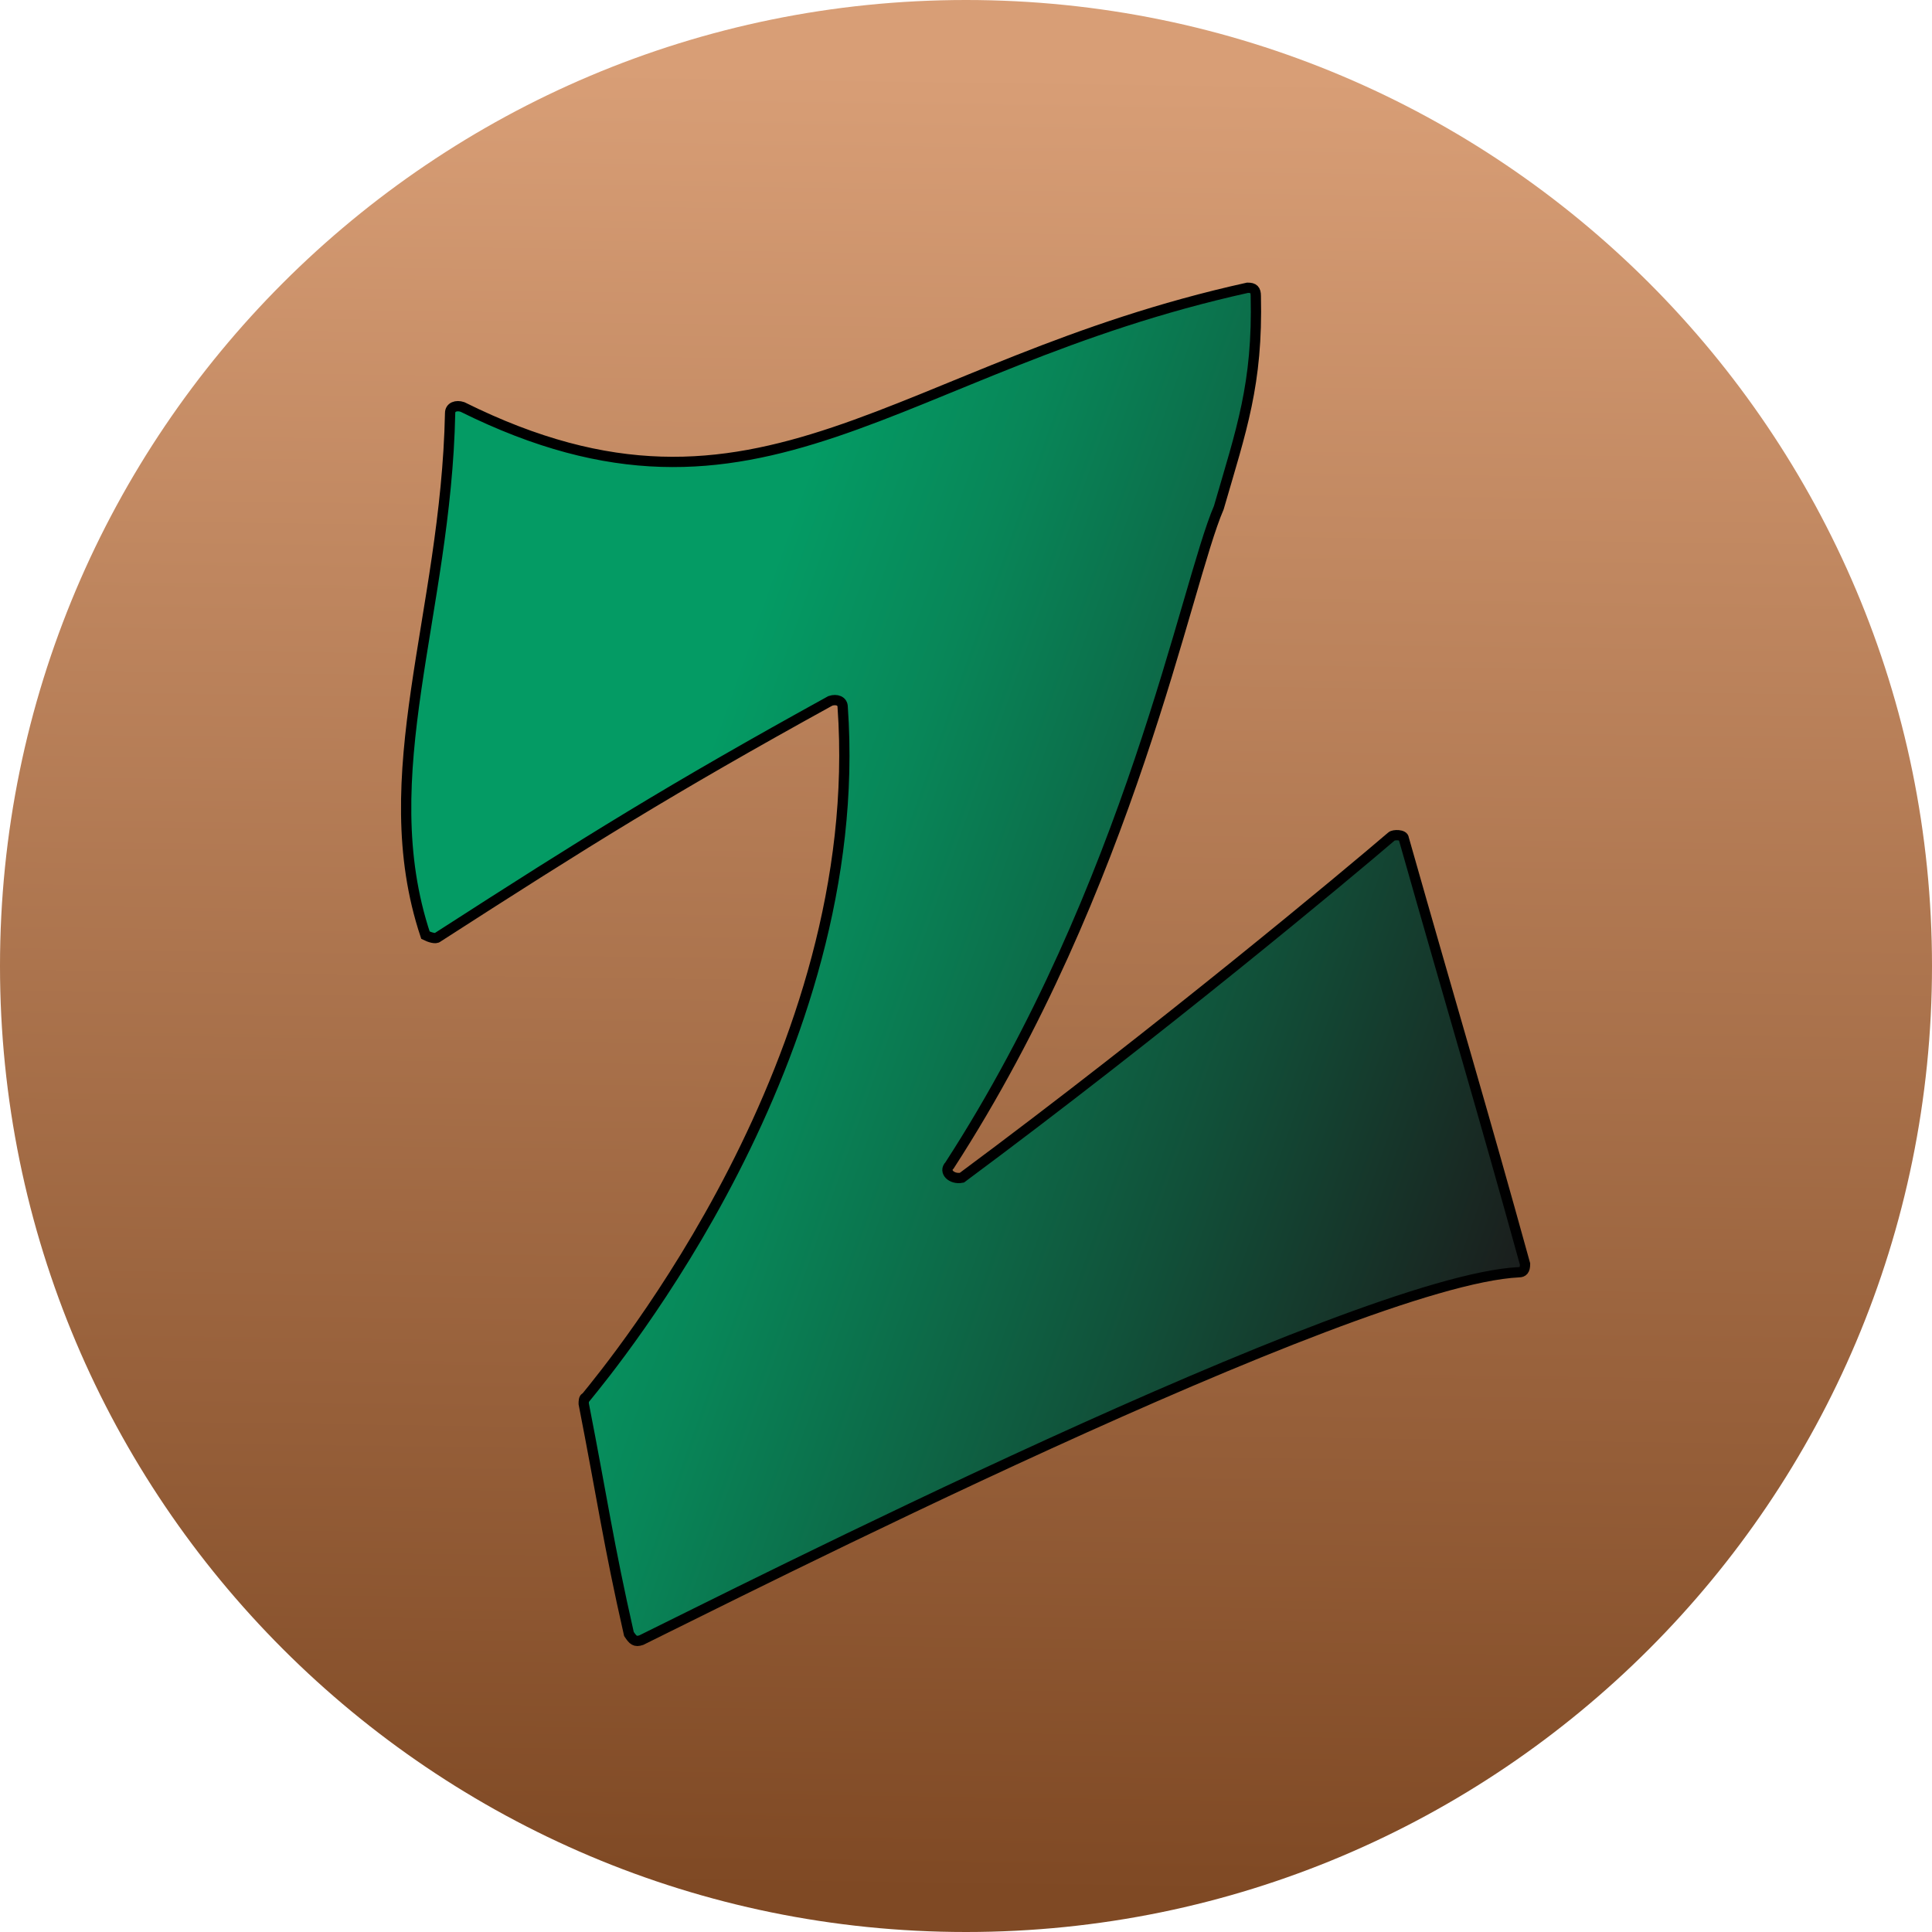
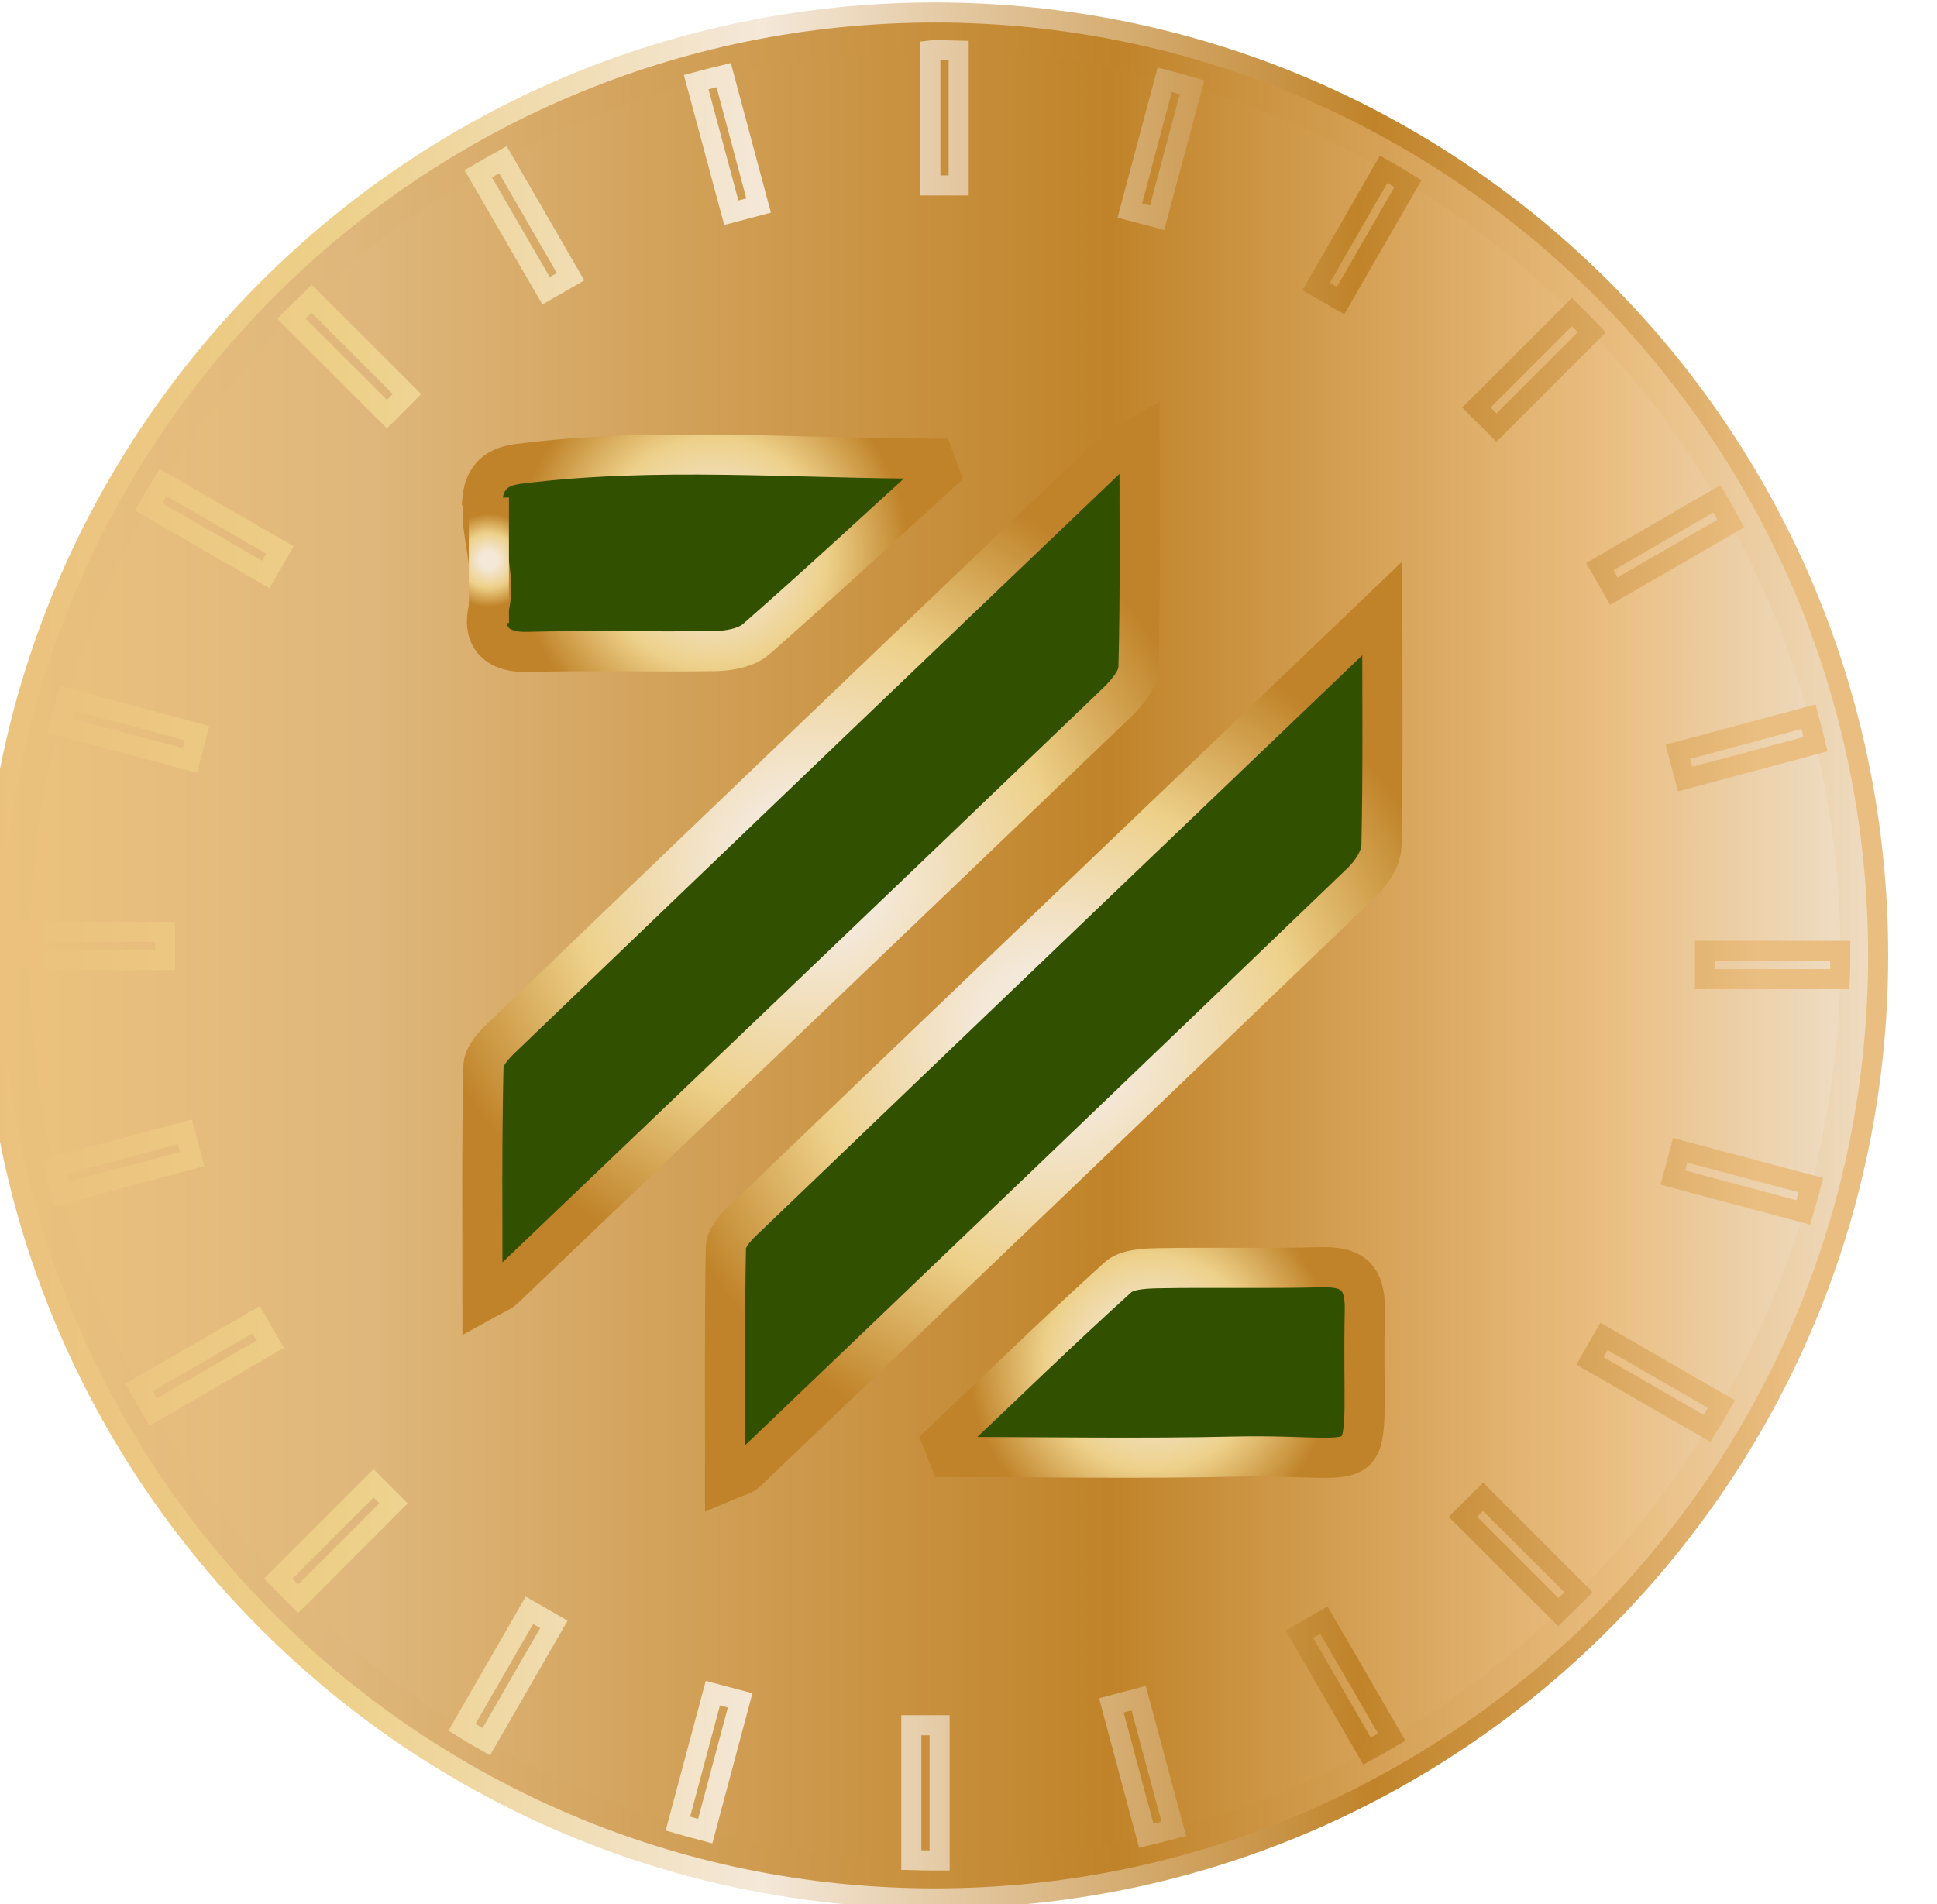
- <svg xmlns="http://www.w3.org/2000/svg" version="1.1" id="Layer_1" x="0px" y="0px" viewBox="0 0 94 94" style="enable-background:new 0 0 94 94;" xml:space="preserve">
+ <svg xmlns="http://www.w3.org/2000/svg" version="1.1" x="0px" y="0px" viewBox="0 -11.031 96.524 94.871" style="enable-background:new 0 0 492 492;">
  <style type="text/css">
- 	.st0{fill:url(#SVGID_1_);}
- 	.st1{fill:url(#SVGID_2_);stroke:#000000;stroke-width:0.5;stroke-miterlimit:10;}
+ 	.st0{fill-rule:evenodd;clip-rule:evenodd;fill:url(#SVGID_1_);stroke:url(#SVGID_2_);stroke-miterlimit:10;}
+ 	.st1{fill-rule:evenodd;clip-rule:evenodd;fill:url(#SVGID_3_);}
+ 	.st2{fill-rule:evenodd;clip-rule:evenodd;fill:url(#SVGID_4_);stroke:url(#SVGID_5_);stroke-miterlimit:10;}
+ 	.st3{fill:#325100;stroke:url(#SVGID_6_);stroke-width:2;stroke-miterlimit:10;}
+ 	.st4{fill:#325100;stroke:url(#SVGID_7_);stroke-width:2;stroke-miterlimit:10;}
+ 	.st5{fill:#325100;stroke:url(#SVGID_8_);stroke-width:2;stroke-miterlimit:10;}
+ 	.st6{fill:#325100;stroke:url(#SVGID_9_);stroke-width:2;stroke-miterlimit:10;}
+ 	.st7{fill:none;stroke:url(#SVGID_10_);stroke-width:2;stroke-miterlimit:10;}
</style>
-   <linearGradient id="SVGID_1_" gradientUnits="userSpaceOnUse" x1="47.598" y1="92.483" x2="46.38" y2="3.887" gradientTransform="matrix(1 0 0 -1 0 96)">
-     <stop offset="0" style="stop-color:#D89E76" />
-     <stop offset="1" style="stop-color:#7F4924" />
-   </linearGradient>
-   <circle class="st0" cx="47" cy="47" r="47" />
-   <linearGradient id="SVGID_2_" gradientUnits="userSpaceOnUse" x1="13.513" y1="60.492" x2="76.295" y2="38.252" gradientTransform="matrix(1 0 0 -1 0 96)">
-     <stop offset="0.301" style="stop-color:#049B64" />
-     <stop offset="0.444" style="stop-color:#088658" />
-     <stop offset="0.737" style="stop-color:#115039" />
-     <stop offset="1" style="stop-color:#1B1B1B" />
-   </linearGradient>
-   <path class="st1" d="M59.3,24.7c-1.6,3.7-4.3,18.4-13.1,32c-0.3,0.3,0.1,0.7,0.6,0.6c9.7-7.2,18.8-14.8,20.9-16.6  c0.1-0.1,0.6-0.1,0.6,0.1c2.5,8.8,3.8,13.1,5.9,20.7c0,0.3-0.1,0.4-0.3,0.4c-8.1,0.4-38.6,15.9-42.7,17.9c-0.3,0.1-0.4,0-0.6-0.3  c-1-4.4-1.3-6.6-2.2-11.2c0-0.1,0-0.3,0.1-0.3c1.3-1.6,13.7-16.6,12.5-33.6c0-0.3-0.3-0.4-0.6-0.3c-7.8,4.3-11.8,6.8-19.1,11.5  c-0.1,0.1-0.4,0-0.6-0.1c-2.6-7.8,1-15.6,1.2-25.4c0-0.3,0.3-0.4,0.6-0.3C37,27,43.5,17.8,60.7,14c0.3,0,0.4,0.1,0.4,0.4  C61.2,18.7,60.4,20.9,59.3,24.7L59.3,24.7z" />
+   <g id="Layer_1" transform="matrix(1, 0, 0, 1, -199.6682, -210.148)">
+     <linearGradient id="SVGID_1_" gradientUnits="userSpaceOnUse" x1="199.26" y1="246.739" x2="293.26" y2="246.739">
+       <stop offset="0.006" style="stop-color:#EBC17D" />
+       <stop offset="0.185" style="stop-color:#DFB77C" />
+       <stop offset="0.596" style="stop-color:#C08329" />
+       <stop offset="0.871" style="stop-color:#EABE81" />
+       <stop offset="1" style="stop-color:#EEDCC3" />
+     </linearGradient>
+     <linearGradient id="SVGID_2_" gradientUnits="userSpaceOnUse" x1="198.76" y1="246.739" x2="293.76" y2="246.739">
+       <stop offset="0.006" style="stop-color:#EBC17D" />
+       <stop offset="0.185" style="stop-color:#EDD089" />
+       <stop offset="0.41" style="stop-color:#F4E8D9" />
+       <stop offset="0.73" style="stop-color:#C08329" />
+       <stop offset="0.949" style="stop-color:#EABE81" />
+     </linearGradient>
+     <circle class="st0" cx="246.26" cy="246.74" r="47" />
+     <linearGradient id="SVGID_3_" gradientUnits="userSpaceOnUse" x1="201.142" y1="246.74" x2="291.378" y2="246.74">
+       <stop offset="0.006" style="stop-color:#EBC17D" />
+       <stop offset="0.185" style="stop-color:#DFB77C" />
+       <stop offset="0.596" style="stop-color:#C08329" />
+       <stop offset="0.871" style="stop-color:#EABE81" />
+       <stop offset="1" style="stop-color:#EEDCC3" />
+     </linearGradient>
+     <circle class="st1" cx="246.26" cy="246.74" r="45.12" />
+     <linearGradient id="SVGID_4_" gradientUnits="userSpaceOnUse" x1="201.142" y1="246.74" x2="291.378" y2="246.74">
+       <stop offset="0.006" style="stop-color:#EBC17D" />
+       <stop offset="0.185" style="stop-color:#DFB77C" />
+       <stop offset="0.596" style="stop-color:#C08329" />
+       <stop offset="0.871" style="stop-color:#EABE81" />
+       <stop offset="1" style="stop-color:#EEDCC3" />
+     </linearGradient>
+     <linearGradient id="SVGID_5_" gradientUnits="userSpaceOnUse" x1="200.642" y1="246.74" x2="291.878" y2="246.74">
+       <stop offset="0.006" style="stop-color:#EBC17D" />
+       <stop offset="0.185" style="stop-color:#EDD089" />
+       <stop offset="0.41" style="stop-color:#F4E8D9" />
+       <stop offset="0.73" style="stop-color:#C08329" />
+       <stop offset="0.949" style="stop-color:#EABE81" />
+     </linearGradient>
+     <path class="st2" d="M246.26,201.62c0.39,0,0.79,0.01,1.18,0.02v6.72h-1.41v-6.73C246.11,201.62,246.18,201.62,246.26,201.62 L246.26,201.62z M257.71,203.09c0.46,0.12,0.91,0.25,1.36,0.38l-1.74,6.5l-1.36-0.36L257.71,203.09L257.71,203.09z M268.62,207.55 c0.41,0.23,0.81,0.47,1.21,0.72l-3.36,5.83l-1.22-0.7L268.62,207.55L268.62,207.55z M278,214.67c0.33,0.33,0.66,0.67,0.99,1.01 l-4.75,4.75l-1-1L278,214.67L278,214.67z M285.22,223.98c0.24,0.41,0.47,0.81,0.7,1.23l-5.83,3.37l-0.7-1.22L285.22,223.98 L285.22,223.98z M289.79,234.84c0.12,0.45,0.24,0.91,0.35,1.37l-6.5,1.74l-0.36-1.36L289.79,234.84L289.79,234.84z M291.37,246.51 c0,0.08,0,0.15,0,0.23c0,0.39,0,0.79-0.02,1.18h-6.72v-1.41H291.37L291.37,246.51z M289.91,258.19c-0.12,0.46-0.25,0.91-0.38,1.36 l-6.5-1.74l0.36-1.36L289.91,258.19L289.91,258.19z M285.45,269.1c-0.23,0.41-0.47,0.81-0.72,1.21l-5.83-3.36l0.7-1.22 L285.45,269.1L285.45,269.1z M278.33,278.48c-0.33,0.33-0.67,0.66-1.01,0.99l-4.75-4.75l1-1L278.33,278.48L278.33,278.48z M269.02,285.7c-0.41,0.24-0.81,0.47-1.23,0.7l-3.37-5.83l1.22-0.7L269.02,285.7L269.02,285.7z M258.16,290.27 c-0.45,0.12-0.91,0.24-1.37,0.35l-1.74-6.5l1.36-0.36L258.16,290.27L258.16,290.27z M246.49,291.85c-0.08,0-0.15,0-0.23,0 c-0.39,0-0.79-0.01-1.18-0.02v-6.72h1.41V291.85L246.49,291.85z M234.81,290.39c-0.46-0.12-0.91-0.25-1.36-0.38l1.74-6.5l1.36,0.36 L234.81,290.39L234.81,290.39z M223.9,285.93c-0.41-0.23-0.81-0.47-1.21-0.72l3.36-5.83l1.22,0.7L223.9,285.93L223.9,285.93z M214.52,278.81c-0.33-0.33-0.66-0.67-0.99-1.01l4.75-4.75l1,1L214.52,278.81L214.52,278.81z M207.3,269.5 c-0.24-0.41-0.47-0.81-0.7-1.23l5.83-3.37l0.7,1.22L207.3,269.5L207.3,269.5z M202.73,258.64c-0.12-0.45-0.24-0.91-0.35-1.37 l6.5-1.74l0.36,1.36L202.73,258.64L202.73,258.64z M201.15,246.97c0-0.08,0-0.15,0-0.23c0-0.39,0.01-0.79,0.02-1.18l6.72,0v1.41 H201.15L201.15,246.97z M202.61,235.28c0.12-0.46,0.25-0.91,0.38-1.36l6.5,1.74l-0.36,1.36L202.61,235.28L202.61,235.28z M207.07,224.38c0.23-0.41,0.47-0.81,0.72-1.21l5.83,3.36l-0.71,1.22L207.07,224.38L207.07,224.38z M214.19,215 c0.33-0.33,0.67-0.66,1.01-0.99l4.75,4.75l-1,1L214.19,215L214.19,215z M223.5,207.78c0.41-0.24,0.81-0.47,1.23-0.7l3.37,5.83 l-1.22,0.7L223.5,207.78L223.5,207.78z M234.36,203.21c0.45-0.12,0.91-0.24,1.37-0.35l1.74,6.5l-1.36,0.36L234.36,203.21z" />
+     <radialGradient id="SVGID_6_" cx="252.178" cy="250.784" r="20.773" gradientUnits="userSpaceOnUse">
+       <stop offset="0.18" style="stop-color:#F4E8D9" />
+       <stop offset="0.59" style="stop-color:#EDD089" />
+       <stop offset="1" style="stop-color:#C08329" />
+     </radialGradient>
+     <path class="st3" d="M268.55,229.44c0,4.49,0.04,8.16-0.04,11.83c-0.01,0.61-0.49,1.34-0.95,1.79 c-10.22,9.83-20.46,19.63-30.71,29.43c-0.17,0.16-0.44,0.2-1.05,0.46c0-4.02-0.03-7.84,0.04-11.66c0.01-0.45,0.45-0.96,0.82-1.31 C247.07,249.99,257.5,240.02,268.55,229.44z" />
+     <radialGradient id="SVGID_7_" cx="240.085" cy="242.389" r="20.53" gradientUnits="userSpaceOnUse">
+       <stop offset="0.18" style="stop-color:#F4E8D9" />
+       <stop offset="0.59" style="stop-color:#EDD089" />
+       <stop offset="1" style="stop-color:#C08329" />
+     </radialGradient>
+     <path class="st4" d="M256.45,220.84c0,4.08,0.05,7.83-0.05,11.58c-0.02,0.59-0.61,1.27-1.09,1.73 c-10.17,9.76-20.36,19.49-30.55,29.22c-0.17,0.16-0.42,0.24-1.05,0.59c0-4.08-0.04-7.9,0.05-11.71c0.01-0.51,0.56-1.09,0.99-1.49 c10.16-9.76,20.34-19.51,30.53-29.24C255.5,221.3,255.82,221.19,256.45,220.84z" />
+     <radialGradient id="SVGID_8_" cx="257.084" cy="267.02" r="9.15" gradientUnits="userSpaceOnUse">
+       <stop offset="0.18" style="stop-color:#F4E8D9" />
+       <stop offset="0.59" style="stop-color:#EDD089" />
+       <stop offset="1" style="stop-color:#C08329" />
+     </radialGradient>
+     <path class="st5" d="M246.66,270.99c2.9-2.75,5.76-5.53,8.72-8.21c0.45-0.4,1.28-0.43,1.94-0.45c2.73-0.05,5.46,0.02,8.18-0.05 c1.46-0.04,2.21,0.41,2.18,2.13c-0.19,9.05,1.2,7.14-6.47,7.31c-4.75,0.11-9.5,0.02-14.26,0.02 C246.85,271.48,246.76,271.23,246.66,270.99z" />
+     <g>
+       <radialGradient id="SVGID_9_" cx="235.168" cy="226.694" r="9.762" gradientUnits="userSpaceOnUse">
+         <stop offset="0.18" style="stop-color:#F4E8D9" />
+         <stop offset="0.59" style="stop-color:#EDD089" />
+         <stop offset="1" style="stop-color:#C08329" />
+       </radialGradient>
+       <path class="st6" d="M246.22,221.98c-6.92,0-13.92-0.61-20.73,0.26c-1.28,0.16-1.71,0.87-1.79,1.82c0.01,0.02,0.02,0.05,0.02,0.08 v0.83c0.13,1.45,0.64,3.19,0.31,4.44c-0.36,1.36,0.29,2.25,1.93,2.2c3.11-0.08,6.22,0.01,9.33-0.04c0.69-0.01,1.55-0.16,2.04-0.58 c3.09-2.71,6.11-5.51,9.15-8.28C246.39,222.47,246.31,222.22,246.22,221.98z" />
+       <radialGradient id="SVGID_10_" cx="224.031" cy="227.043" r="2.32" gradientUnits="userSpaceOnUse">
+         <stop offset="0.18" style="stop-color:#F4E8D9" />
+         <stop offset="0.59" style="stop-color:#EDD089" />
+         <stop offset="1" style="stop-color:#C08329" />
+       </radialGradient>
+       <path class="st7" d="M224.03,230.17c0-2.08,0-4.17,0-6.25" />
+     </g>
+   </g>
+   <g id="Master_Layer_8" />
</svg>
